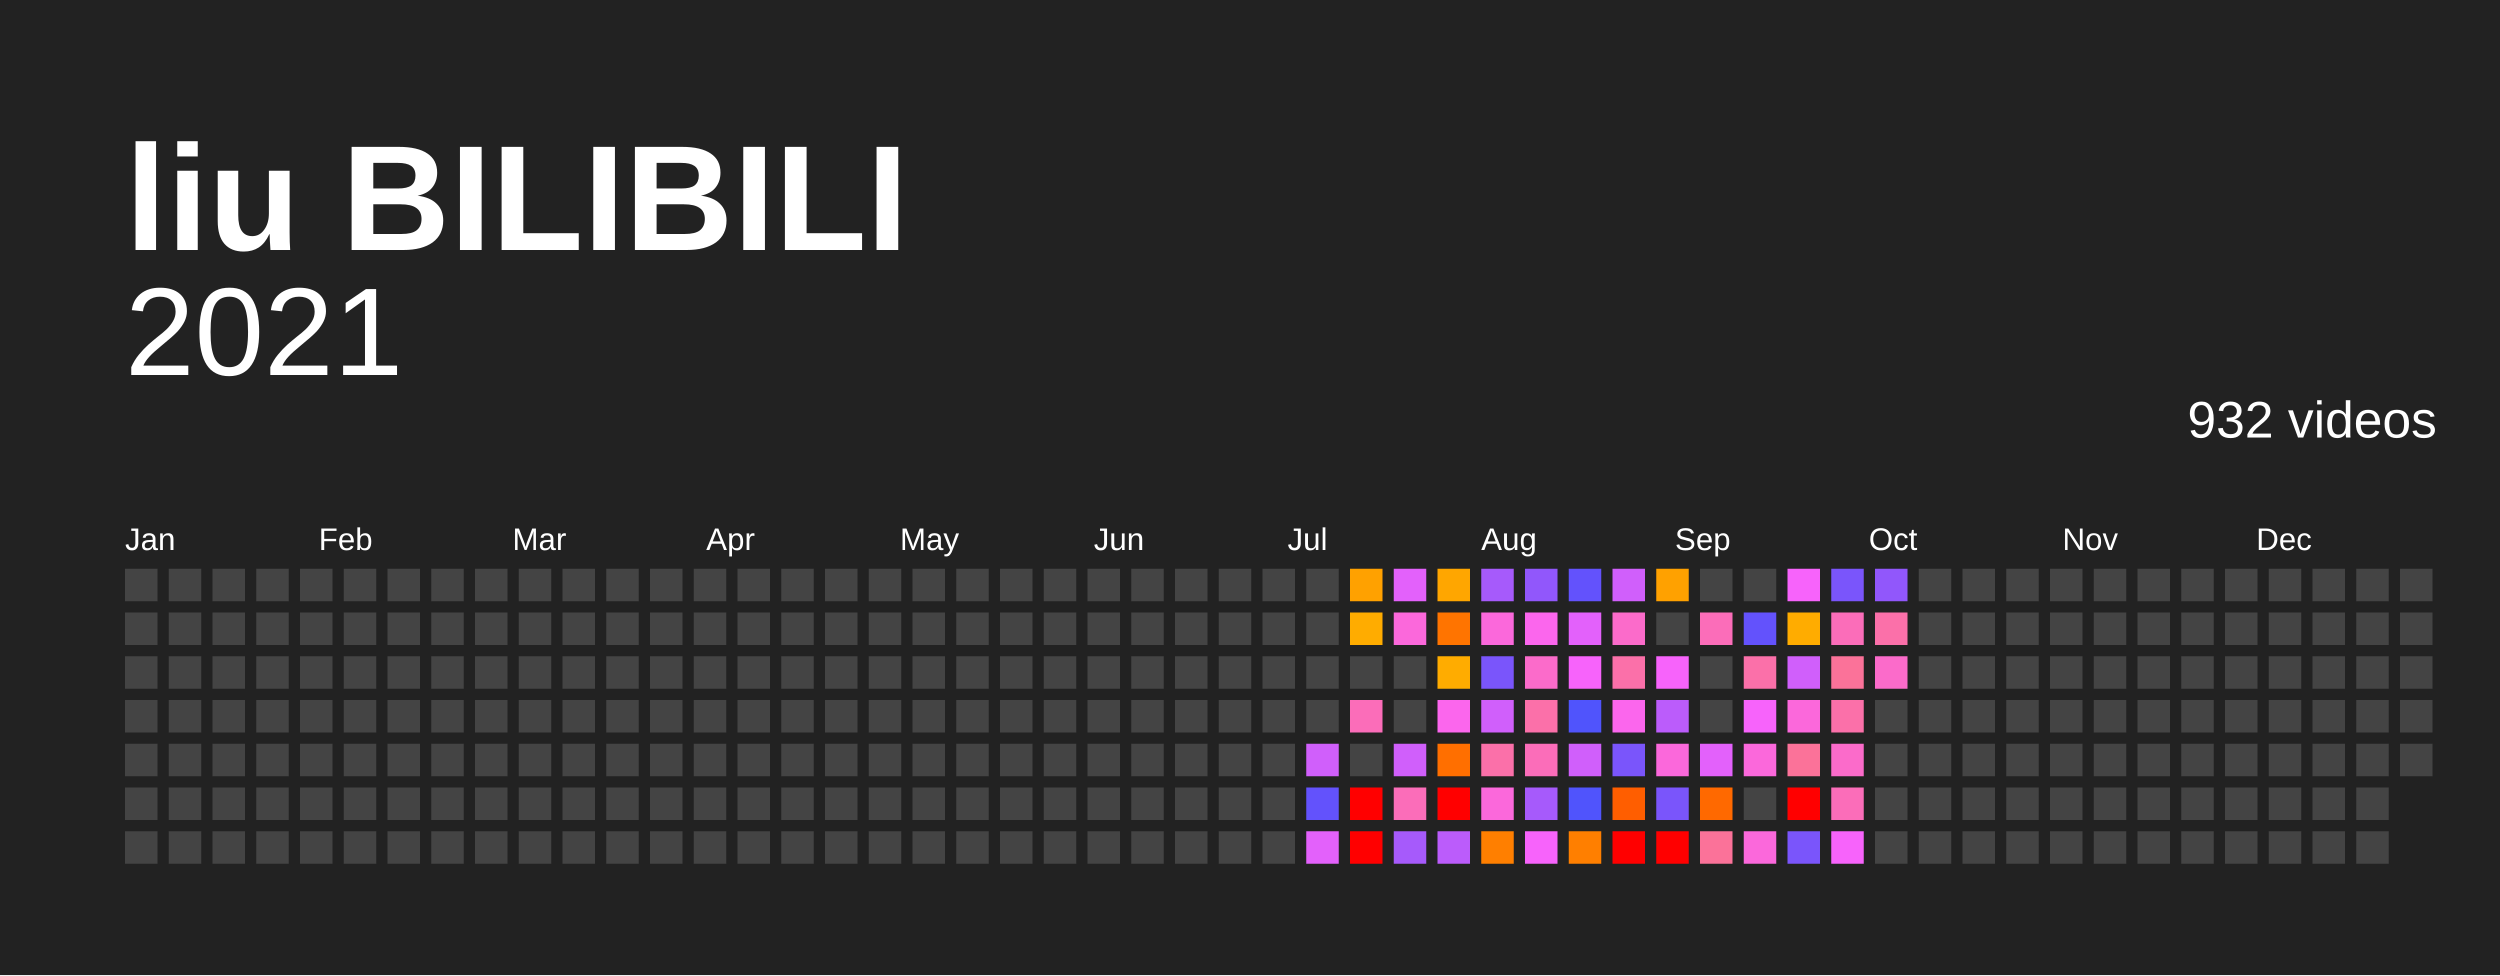
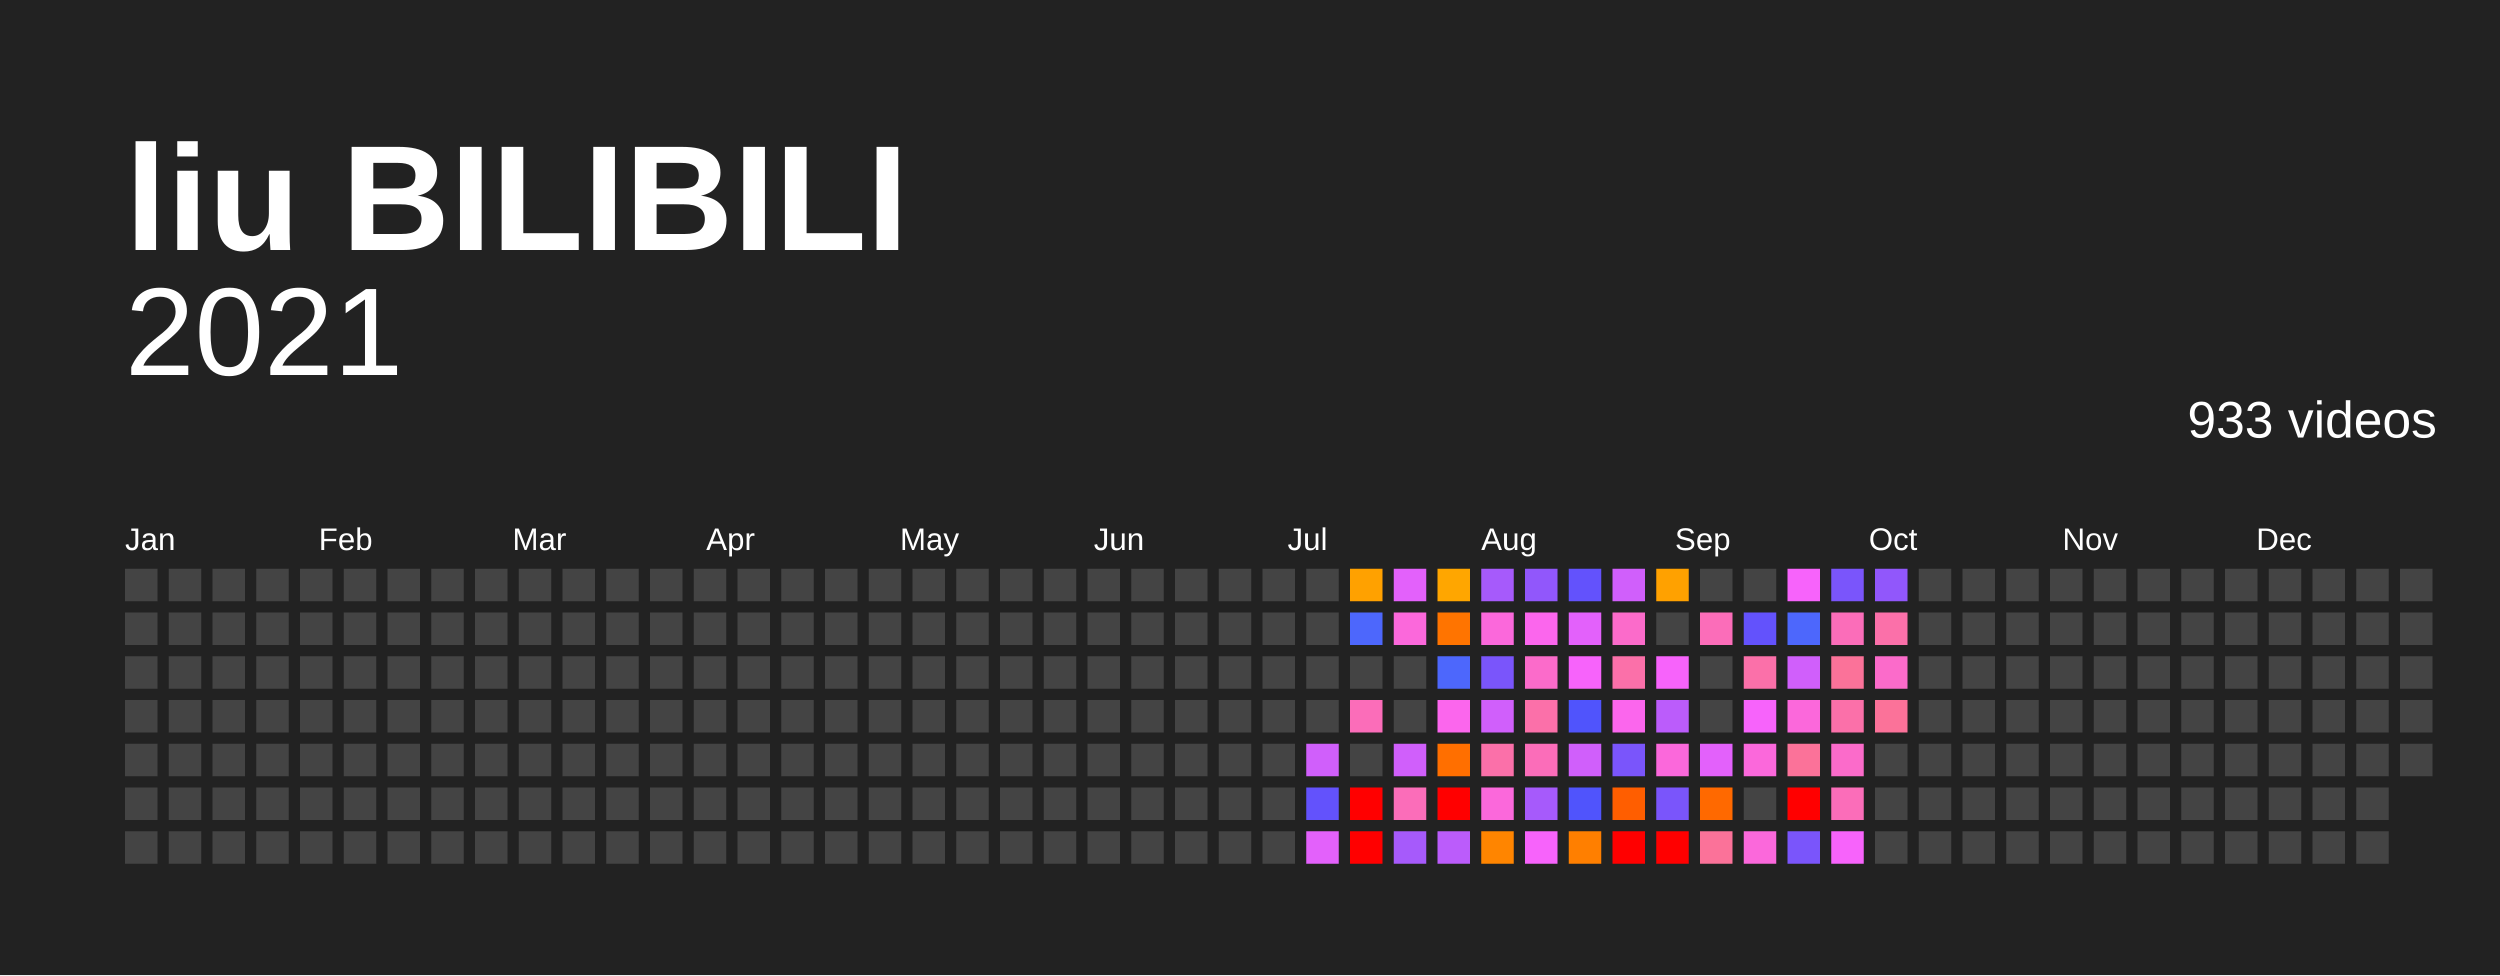
<svg xmlns="http://www.w3.org/2000/svg" baseProfile="full" height="78mm" version="1.1" viewBox="0,0,200,78" width="200mm">
  <defs />
  <rect fill="#222222" height="78" width="200" x="0" y="0" />
  <text fill="#FFFFFF" style="font-size:12px; font-family:Arial; font-weight:bold;" x="10" y="20">liu BILIBILI</text>
  <text alignment-baseline="hanging" fill="#FFFFFF" style="font-size:10.0px; font-family:Arial;" x="10" y="30">2021</text>
-   <text alignment-baseline="hanging" fill="#FFFFFF" style="font-size:4.125px; font-family:Arial;" x="175" y="35">932 videos</text>
+   <text alignment-baseline="hanging" fill="#FFFFFF" style="font-size:4.125px; font-family:Arial;" x="175" y="35">933 videos</text>
  <text fill="#FFFFFF" style="font-size:2.5px; font-family:Arial" x="10.0" y="44">Jan</text>
  <text fill="#FFFFFF" style="font-size:2.5px; font-family:Arial" x="25.5" y="44">Feb</text>
  <text fill="#FFFFFF" style="font-size:2.5px; font-family:Arial" x="41.0" y="44">Mar</text>
  <text fill="#FFFFFF" style="font-size:2.5px; font-family:Arial" x="56.5" y="44">Apr</text>
  <text fill="#FFFFFF" style="font-size:2.5px; font-family:Arial" x="72.0" y="44">May</text>
  <text fill="#FFFFFF" style="font-size:2.5px; font-family:Arial" x="87.5" y="44">Jun</text>
  <text fill="#FFFFFF" style="font-size:2.5px; font-family:Arial" x="103.0" y="44">Jul</text>
  <text fill="#FFFFFF" style="font-size:2.5px; font-family:Arial" x="118.5" y="44">Aug</text>
  <text fill="#FFFFFF" style="font-size:2.5px; font-family:Arial" x="134.0" y="44">Sep</text>
  <text fill="#FFFFFF" style="font-size:2.5px; font-family:Arial" x="149.5" y="44">Oct</text>
  <text fill="#FFFFFF" style="font-size:2.5px; font-family:Arial" x="165.0" y="44">Nov</text>
  <text fill="#FFFFFF" style="font-size:2.5px; font-family:Arial" x="180.5" y="44">Dec</text>
  <rect fill="#444444" height="2.6" width="2.6" x="10.0" y="45.5" />
  <rect fill="#444444" height="2.6" width="2.6" x="10.0" y="49.0" />
  <rect fill="#444444" height="2.6" width="2.6" x="10.0" y="52.5" />
  <rect fill="#444444" height="2.6" width="2.6" x="10.0" y="56.0" />
  <rect fill="#444444" height="2.6" width="2.6" x="10.0" y="59.5" />
  <rect fill="#444444" height="2.6" width="2.6" x="10.0" y="63.0" />
  <rect fill="#444444" height="2.6" width="2.6" x="10.0" y="66.5" />
  <rect fill="#444444" height="2.6" width="2.6" x="13.5" y="45.5" />
  <rect fill="#444444" height="2.6" width="2.6" x="13.5" y="49.0" />
  <rect fill="#444444" height="2.6" width="2.6" x="13.5" y="52.5" />
  <rect fill="#444444" height="2.6" width="2.6" x="13.5" y="56.0" />
  <rect fill="#444444" height="2.6" width="2.6" x="13.5" y="59.5" />
  <rect fill="#444444" height="2.6" width="2.6" x="13.5" y="63.0" />
  <rect fill="#444444" height="2.6" width="2.6" x="13.5" y="66.5" />
  <rect fill="#444444" height="2.6" width="2.6" x="17.0" y="45.5" />
  <rect fill="#444444" height="2.6" width="2.6" x="17.0" y="49.0" />
  <rect fill="#444444" height="2.6" width="2.6" x="17.0" y="52.5" />
  <rect fill="#444444" height="2.6" width="2.6" x="17.0" y="56.0" />
  <rect fill="#444444" height="2.6" width="2.6" x="17.0" y="59.5" />
  <rect fill="#444444" height="2.6" width="2.6" x="17.0" y="63.0" />
  <rect fill="#444444" height="2.6" width="2.6" x="17.0" y="66.5" />
  <rect fill="#444444" height="2.6" width="2.6" x="20.5" y="45.5" />
  <rect fill="#444444" height="2.6" width="2.6" x="20.5" y="49.0" />
  <rect fill="#444444" height="2.6" width="2.6" x="20.5" y="52.5" />
  <rect fill="#444444" height="2.6" width="2.6" x="20.5" y="56.0" />
  <rect fill="#444444" height="2.6" width="2.6" x="20.5" y="59.5" />
  <rect fill="#444444" height="2.6" width="2.6" x="20.5" y="63.0" />
  <rect fill="#444444" height="2.6" width="2.6" x="20.5" y="66.5" />
  <rect fill="#444444" height="2.6" width="2.6" x="24.0" y="45.5" />
  <rect fill="#444444" height="2.6" width="2.6" x="24.0" y="49.0" />
  <rect fill="#444444" height="2.6" width="2.6" x="24.0" y="52.5" />
  <rect fill="#444444" height="2.6" width="2.6" x="24.0" y="56.0" />
  <rect fill="#444444" height="2.6" width="2.6" x="24.0" y="59.5" />
  <rect fill="#444444" height="2.6" width="2.6" x="24.0" y="63.0" />
  <rect fill="#444444" height="2.6" width="2.6" x="24.0" y="66.5" />
  <rect fill="#444444" height="2.6" width="2.6" x="27.5" y="45.5" />
  <rect fill="#444444" height="2.6" width="2.6" x="27.5" y="49.0" />
  <rect fill="#444444" height="2.6" width="2.6" x="27.5" y="52.5" />
  <rect fill="#444444" height="2.6" width="2.6" x="27.5" y="56.0" />
  <rect fill="#444444" height="2.6" width="2.6" x="27.5" y="59.5" />
  <rect fill="#444444" height="2.6" width="2.6" x="27.5" y="63.0" />
  <rect fill="#444444" height="2.6" width="2.6" x="27.5" y="66.5" />
  <rect fill="#444444" height="2.6" width="2.6" x="31.0" y="45.5" />
  <rect fill="#444444" height="2.6" width="2.6" x="31.0" y="49.0" />
  <rect fill="#444444" height="2.6" width="2.6" x="31.0" y="52.5" />
  <rect fill="#444444" height="2.6" width="2.6" x="31.0" y="56.0" />
  <rect fill="#444444" height="2.6" width="2.6" x="31.0" y="59.5" />
  <rect fill="#444444" height="2.6" width="2.6" x="31.0" y="63.0" />
  <rect fill="#444444" height="2.6" width="2.6" x="31.0" y="66.5" />
  <rect fill="#444444" height="2.6" width="2.6" x="34.5" y="45.5" />
  <rect fill="#444444" height="2.6" width="2.6" x="34.5" y="49.0" />
  <rect fill="#444444" height="2.6" width="2.6" x="34.5" y="52.5" />
  <rect fill="#444444" height="2.6" width="2.6" x="34.5" y="56.0" />
  <rect fill="#444444" height="2.6" width="2.6" x="34.5" y="59.5" />
  <rect fill="#444444" height="2.6" width="2.6" x="34.5" y="63.0" />
  <rect fill="#444444" height="2.6" width="2.6" x="34.5" y="66.5" />
  <rect fill="#444444" height="2.6" width="2.6" x="38.0" y="45.5" />
  <rect fill="#444444" height="2.6" width="2.6" x="38.0" y="49.0" />
  <rect fill="#444444" height="2.6" width="2.6" x="38.0" y="52.5" />
  <rect fill="#444444" height="2.6" width="2.6" x="38.0" y="56.0" />
  <rect fill="#444444" height="2.6" width="2.6" x="38.0" y="59.5" />
  <rect fill="#444444" height="2.6" width="2.6" x="38.0" y="63.0" />
  <rect fill="#444444" height="2.6" width="2.6" x="38.0" y="66.5" />
  <rect fill="#444444" height="2.6" width="2.6" x="41.5" y="45.5" />
  <rect fill="#444444" height="2.6" width="2.6" x="41.5" y="49.0" />
  <rect fill="#444444" height="2.6" width="2.6" x="41.5" y="52.5" />
  <rect fill="#444444" height="2.6" width="2.6" x="41.5" y="56.0" />
  <rect fill="#444444" height="2.6" width="2.6" x="41.5" y="59.5" />
  <rect fill="#444444" height="2.6" width="2.6" x="41.5" y="63.0" />
  <rect fill="#444444" height="2.6" width="2.6" x="41.5" y="66.5" />
  <rect fill="#444444" height="2.6" width="2.6" x="45.0" y="45.5" />
  <rect fill="#444444" height="2.6" width="2.6" x="45.0" y="49.0" />
  <rect fill="#444444" height="2.6" width="2.6" x="45.0" y="52.5" />
  <rect fill="#444444" height="2.6" width="2.6" x="45.0" y="56.0" />
  <rect fill="#444444" height="2.6" width="2.6" x="45.0" y="59.5" />
  <rect fill="#444444" height="2.6" width="2.6" x="45.0" y="63.0" />
  <rect fill="#444444" height="2.6" width="2.6" x="45.0" y="66.5" />
  <rect fill="#444444" height="2.6" width="2.6" x="48.5" y="45.5" />
  <rect fill="#444444" height="2.6" width="2.6" x="48.5" y="49.0" />
  <rect fill="#444444" height="2.6" width="2.6" x="48.5" y="52.5" />
  <rect fill="#444444" height="2.6" width="2.6" x="48.5" y="56.0" />
  <rect fill="#444444" height="2.6" width="2.6" x="48.5" y="59.5" />
  <rect fill="#444444" height="2.6" width="2.6" x="48.5" y="63.0" />
  <rect fill="#444444" height="2.6" width="2.6" x="48.5" y="66.5" />
  <rect fill="#444444" height="2.6" width="2.6" x="52.0" y="45.5" />
  <rect fill="#444444" height="2.6" width="2.6" x="52.0" y="49.0" />
  <rect fill="#444444" height="2.6" width="2.6" x="52.0" y="52.5" />
  <rect fill="#444444" height="2.6" width="2.6" x="52.0" y="56.0" />
  <rect fill="#444444" height="2.6" width="2.6" x="52.0" y="59.5" />
  <rect fill="#444444" height="2.6" width="2.6" x="52.0" y="63.0" />
  <rect fill="#444444" height="2.6" width="2.6" x="52.0" y="66.5" />
  <rect fill="#444444" height="2.6" width="2.6" x="55.5" y="45.5" />
  <rect fill="#444444" height="2.6" width="2.6" x="55.5" y="49.0" />
  <rect fill="#444444" height="2.6" width="2.6" x="55.5" y="52.5" />
  <rect fill="#444444" height="2.6" width="2.6" x="55.5" y="56.0" />
  <rect fill="#444444" height="2.6" width="2.6" x="55.5" y="59.5" />
  <rect fill="#444444" height="2.6" width="2.6" x="55.5" y="63.0" />
  <rect fill="#444444" height="2.6" width="2.6" x="55.5" y="66.5" />
  <rect fill="#444444" height="2.6" width="2.6" x="59.0" y="45.5" />
  <rect fill="#444444" height="2.6" width="2.6" x="59.0" y="49.0" />
  <rect fill="#444444" height="2.6" width="2.6" x="59.0" y="52.5" />
  <rect fill="#444444" height="2.6" width="2.6" x="59.0" y="56.0" />
  <rect fill="#444444" height="2.6" width="2.6" x="59.0" y="59.5" />
  <rect fill="#444444" height="2.6" width="2.6" x="59.0" y="63.0" />
  <rect fill="#444444" height="2.6" width="2.6" x="59.0" y="66.5" />
  <rect fill="#444444" height="2.6" width="2.6" x="62.5" y="45.5" />
  <rect fill="#444444" height="2.6" width="2.6" x="62.5" y="49.0" />
  <rect fill="#444444" height="2.6" width="2.6" x="62.5" y="52.5" />
  <rect fill="#444444" height="2.6" width="2.6" x="62.5" y="56.0" />
  <rect fill="#444444" height="2.6" width="2.6" x="62.5" y="59.5" />
  <rect fill="#444444" height="2.6" width="2.6" x="62.5" y="63.0" />
  <rect fill="#444444" height="2.6" width="2.6" x="62.5" y="66.5" />
  <rect fill="#444444" height="2.6" width="2.6" x="66.0" y="45.5" />
  <rect fill="#444444" height="2.6" width="2.6" x="66.0" y="49.0" />
  <rect fill="#444444" height="2.6" width="2.6" x="66.0" y="52.5" />
  <rect fill="#444444" height="2.6" width="2.6" x="66.0" y="56.0" />
  <rect fill="#444444" height="2.6" width="2.6" x="66.0" y="59.5" />
  <rect fill="#444444" height="2.6" width="2.6" x="66.0" y="63.0" />
  <rect fill="#444444" height="2.6" width="2.6" x="66.0" y="66.5" />
  <rect fill="#444444" height="2.6" width="2.6" x="69.5" y="45.5" />
  <rect fill="#444444" height="2.6" width="2.6" x="69.5" y="49.0" />
  <rect fill="#444444" height="2.6" width="2.6" x="69.5" y="52.5" />
  <rect fill="#444444" height="2.6" width="2.6" x="69.5" y="56.0" />
  <rect fill="#444444" height="2.6" width="2.6" x="69.5" y="59.5" />
  <rect fill="#444444" height="2.6" width="2.6" x="69.5" y="63.0" />
  <rect fill="#444444" height="2.6" width="2.6" x="69.5" y="66.5" />
  <rect fill="#444444" height="2.6" width="2.6" x="73.0" y="45.5" />
  <rect fill="#444444" height="2.6" width="2.6" x="73.0" y="49.0" />
  <rect fill="#444444" height="2.6" width="2.6" x="73.0" y="52.5" />
  <rect fill="#444444" height="2.6" width="2.6" x="73.0" y="56.0" />
  <rect fill="#444444" height="2.6" width="2.6" x="73.0" y="59.5" />
  <rect fill="#444444" height="2.6" width="2.6" x="73.0" y="63.0" />
  <rect fill="#444444" height="2.6" width="2.6" x="73.0" y="66.5" />
  <rect fill="#444444" height="2.6" width="2.6" x="76.5" y="45.5" />
  <rect fill="#444444" height="2.6" width="2.6" x="76.5" y="49.0" />
  <rect fill="#444444" height="2.6" width="2.6" x="76.5" y="52.5" />
  <rect fill="#444444" height="2.6" width="2.6" x="76.5" y="56.0" />
  <rect fill="#444444" height="2.6" width="2.6" x="76.5" y="59.5" />
  <rect fill="#444444" height="2.6" width="2.6" x="76.5" y="63.0" />
  <rect fill="#444444" height="2.6" width="2.6" x="76.5" y="66.5" />
  <rect fill="#444444" height="2.6" width="2.6" x="80.0" y="45.5" />
  <rect fill="#444444" height="2.6" width="2.6" x="80.0" y="49.0" />
  <rect fill="#444444" height="2.6" width="2.6" x="80.0" y="52.5" />
  <rect fill="#444444" height="2.6" width="2.6" x="80.0" y="56.0" />
  <rect fill="#444444" height="2.6" width="2.6" x="80.0" y="59.5" />
  <rect fill="#444444" height="2.6" width="2.6" x="80.0" y="63.0" />
  <rect fill="#444444" height="2.6" width="2.6" x="80.0" y="66.5" />
  <rect fill="#444444" height="2.6" width="2.6" x="83.5" y="45.5" />
  <rect fill="#444444" height="2.6" width="2.6" x="83.5" y="49.0" />
  <rect fill="#444444" height="2.6" width="2.6" x="83.5" y="52.5" />
  <rect fill="#444444" height="2.6" width="2.6" x="83.5" y="56.0" />
  <rect fill="#444444" height="2.6" width="2.6" x="83.5" y="59.5" />
  <rect fill="#444444" height="2.6" width="2.6" x="83.5" y="63.0" />
  <rect fill="#444444" height="2.6" width="2.6" x="83.5" y="66.5" />
  <rect fill="#444444" height="2.6" width="2.6" x="87.0" y="45.5" />
  <rect fill="#444444" height="2.6" width="2.6" x="87.0" y="49.0" />
  <rect fill="#444444" height="2.6" width="2.6" x="87.0" y="52.5" />
  <rect fill="#444444" height="2.6" width="2.6" x="87.0" y="56.0" />
  <rect fill="#444444" height="2.6" width="2.6" x="87.0" y="59.5" />
  <rect fill="#444444" height="2.6" width="2.6" x="87.0" y="63.0" />
  <rect fill="#444444" height="2.6" width="2.6" x="87.0" y="66.5" />
  <rect fill="#444444" height="2.6" width="2.6" x="90.5" y="45.5" />
  <rect fill="#444444" height="2.6" width="2.6" x="90.5" y="49.0" />
  <rect fill="#444444" height="2.6" width="2.6" x="90.5" y="52.5" />
  <rect fill="#444444" height="2.6" width="2.6" x="90.5" y="56.0" />
  <rect fill="#444444" height="2.6" width="2.6" x="90.5" y="59.5" />
  <rect fill="#444444" height="2.6" width="2.6" x="90.5" y="63.0" />
  <rect fill="#444444" height="2.6" width="2.6" x="90.5" y="66.5" />
  <rect fill="#444444" height="2.6" width="2.6" x="94.0" y="45.5" />
  <rect fill="#444444" height="2.6" width="2.6" x="94.0" y="49.0" />
  <rect fill="#444444" height="2.6" width="2.6" x="94.0" y="52.5" />
  <rect fill="#444444" height="2.6" width="2.6" x="94.0" y="56.0" />
  <rect fill="#444444" height="2.6" width="2.6" x="94.0" y="59.5" />
  <rect fill="#444444" height="2.6" width="2.6" x="94.0" y="63.0" />
  <rect fill="#444444" height="2.6" width="2.6" x="94.0" y="66.5" />
  <rect fill="#444444" height="2.6" width="2.6" x="97.5" y="45.5" />
  <rect fill="#444444" height="2.6" width="2.6" x="97.5" y="49.0" />
  <rect fill="#444444" height="2.6" width="2.6" x="97.5" y="52.5" />
  <rect fill="#444444" height="2.6" width="2.6" x="97.5" y="56.0" />
  <rect fill="#444444" height="2.6" width="2.6" x="97.5" y="59.5" />
  <rect fill="#444444" height="2.6" width="2.6" x="97.5" y="63.0" />
  <rect fill="#444444" height="2.6" width="2.6" x="97.5" y="66.5" />
  <rect fill="#444444" height="2.6" width="2.6" x="101.0" y="45.5" />
  <rect fill="#444444" height="2.6" width="2.6" x="101.0" y="49.0" />
  <rect fill="#444444" height="2.6" width="2.6" x="101.0" y="52.5" />
  <rect fill="#444444" height="2.6" width="2.6" x="101.0" y="56.0" />
  <rect fill="#444444" height="2.6" width="2.6" x="101.0" y="59.5" />
  <rect fill="#444444" height="2.6" width="2.6" x="101.0" y="63.0" />
  <rect fill="#444444" height="2.6" width="2.6" x="101.0" y="66.5" />
  <rect fill="#444444" height="2.6" width="2.6" x="104.5" y="45.5" />
  <rect fill="#444444" height="2.6" width="2.6" x="104.5" y="49.0" />
  <rect fill="#444444" height="2.6" width="2.6" x="104.5" y="52.5" />
  <rect fill="#444444" height="2.6" width="2.6" x="104.5" y="56.0" />
  <rect fill="#d05ffb" height="2.6" width="2.6" x="104.5" y="59.5" />
  <rect fill="#6352fc" height="2.6" width="2.6" x="104.5" y="63.0" />
  <rect fill="#e361fb" height="2.6" width="2.6" x="104.5" y="66.5" />
  <rect fill="#ffa100" height="2.6" width="2.6" x="108.0" y="45.5" />
-   <rect fill="#ffac00" height="2.6" width="2.6" x="108.0" y="49.0" />
+   <rect fill="#4d67fc" height="2.6" width="2.6" x="108.0" y="49.0" />
  <rect fill="#444444" height="2.6" width="2.6" x="108.0" y="52.5" />
  <rect fill="#fb6db9" height="2.6" width="2.6" x="108.0" y="56.0" />
  <rect fill="#444444" height="2.6" width="2.6" x="108.0" y="59.5" />
  <rect fill="red" height="2.6" width="2.6" x="108.0" y="63.0" />
  <rect fill="red" height="2.6" width="2.6" x="108.0" y="66.5" />
  <rect fill="#e361fb" height="2.6" width="2.6" x="111.5" y="45.5" />
  <rect fill="#fb68db" height="2.6" width="2.6" x="111.5" y="49.0" />
  <rect fill="#444444" height="2.6" width="2.6" x="111.5" y="52.5" />
  <rect fill="#444444" height="2.6" width="2.6" x="111.5" y="56.0" />
  <rect fill="#d05ffb" height="2.6" width="2.6" x="111.5" y="59.5" />
  <rect fill="#fb6db9" height="2.6" width="2.6" x="111.5" y="63.0" />
  <rect fill="#a65afb" height="2.6" width="2.6" x="111.5" y="66.5" />
  <rect fill="#ffa600" height="2.6" width="2.6" x="115.0" y="45.5" />
  <rect fill="#ff7400" height="2.6" width="2.6" x="115.0" y="49.0" />
-   <rect fill="#ffac00" height="2.6" width="2.6" x="115.0" y="52.5" />
+   <rect fill="#4d67fc" height="2.6" width="2.6" x="115.0" y="52.5" />
  <rect fill="#fb66ed" height="2.6" width="2.6" x="115.0" y="56.0" />
  <rect fill="#ff6f00" height="2.6" width="2.6" x="115.0" y="59.5" />
  <rect fill="red" height="2.6" width="2.6" x="115.0" y="63.0" />
  <rect fill="#bb5cfb" height="2.6" width="2.6" x="115.0" y="66.5" />
  <rect fill="#a65afb" height="2.6" width="2.6" x="118.5" y="45.5" />
  <rect fill="#fb68db" height="2.6" width="2.6" x="118.5" y="49.0" />
  <rect fill="#7a55fb" height="2.6" width="2.6" x="118.5" y="52.5" />
  <rect fill="#d05ffb" height="2.6" width="2.6" x="118.5" y="56.0" />
  <rect fill="#fb70a9" height="2.6" width="2.6" x="118.5" y="59.5" />
  <rect fill="#fb68db" height="2.6" width="2.6" x="118.5" y="63.0" />
-   <rect fill="#ff7f00" height="2.6" width="2.6" x="118.5" y="66.5" />
+   <rect fill="#ff8500" height="2.6" width="2.6" x="118.5" y="66.5" />
  <rect fill="#9157fb" height="2.6" width="2.6" x="122.0" y="45.5" />
  <rect fill="#fb66ed" height="2.6" width="2.6" x="122.0" y="49.0" />
  <rect fill="#fb6bca" height="2.6" width="2.6" x="122.0" y="52.5" />
  <rect fill="#fb70a9" height="2.6" width="2.6" x="122.0" y="56.0" />
  <rect fill="#fb6db9" height="2.6" width="2.6" x="122.0" y="59.5" />
  <rect fill="#a65afb" height="2.6" width="2.6" x="122.0" y="63.0" />
  <rect fill="#f763fb" height="2.6" width="2.6" x="122.0" y="66.5" />
  <rect fill="#6352fc" height="2.6" width="2.6" x="125.5" y="45.5" />
  <rect fill="#e361fb" height="2.6" width="2.6" x="125.5" y="49.0" />
  <rect fill="#f763fb" height="2.6" width="2.6" x="125.5" y="52.5" />
  <rect fill="#5054fc" height="2.6" width="2.6" x="125.5" y="56.0" />
  <rect fill="#d05ffb" height="2.6" width="2.6" x="125.5" y="59.5" />
  <rect fill="#5054fc" height="2.6" width="2.6" x="125.5" y="63.0" />
  <rect fill="#ff7f00" height="2.6" width="2.6" x="125.5" y="66.5" />
  <rect fill="#d05ffb" height="2.6" width="2.6" x="129.0" y="45.5" />
  <rect fill="#fb6bca" height="2.6" width="2.6" x="129.0" y="49.0" />
  <rect fill="#fb70a9" height="2.6" width="2.6" x="129.0" y="52.5" />
  <rect fill="#fb66ed" height="2.6" width="2.6" x="129.0" y="56.0" />
  <rect fill="#7a55fb" height="2.6" width="2.6" x="129.0" y="59.5" />
  <rect fill="#ff5e00" height="2.6" width="2.6" x="129.0" y="63.0" />
  <rect fill="red" height="2.6" width="2.6" x="129.0" y="66.5" />
  <rect fill="#ffa100" height="2.6" width="2.6" x="132.5" y="45.5" />
  <rect fill="#444444" height="2.6" width="2.6" x="132.5" y="49.0" />
  <rect fill="#f763fb" height="2.6" width="2.6" x="132.5" y="52.5" />
  <rect fill="#bb5cfb" height="2.6" width="2.6" x="132.5" y="56.0" />
  <rect fill="#fb68db" height="2.6" width="2.6" x="132.5" y="59.5" />
  <rect fill="#7a55fb" height="2.6" width="2.6" x="132.5" y="63.0" />
  <rect fill="red" height="2.6" width="2.6" x="132.5" y="66.5" />
  <rect fill="#444444" height="2.6" width="2.6" x="136.0" y="45.5" />
  <rect fill="#fb6db9" height="2.6" width="2.6" x="136.0" y="49.0" />
  <rect fill="#444444" height="2.6" width="2.6" x="136.0" y="52.5" />
  <rect fill="#444444" height="2.6" width="2.6" x="136.0" y="56.0" />
  <rect fill="#e361fb" height="2.6" width="2.6" x="136.0" y="59.5" />
  <rect fill="#ff6900" height="2.6" width="2.6" x="136.0" y="63.0" />
  <rect fill="#fb7299" height="2.6" width="2.6" x="136.0" y="66.5" />
  <rect fill="#444444" height="2.6" width="2.6" x="139.5" y="45.5" />
  <rect fill="#6352fc" height="2.6" width="2.6" x="139.5" y="49.0" />
  <rect fill="#fb70a9" height="2.6" width="2.6" x="139.5" y="52.5" />
  <rect fill="#f763fb" height="2.6" width="2.6" x="139.5" y="56.0" />
  <rect fill="#fb68db" height="2.6" width="2.6" x="139.5" y="59.5" />
  <rect fill="#444444" height="2.6" width="2.6" x="139.5" y="63.0" />
  <rect fill="#fb68db" height="2.6" width="2.6" x="139.5" y="66.5" />
  <rect fill="#f763fb" height="2.6" width="2.6" x="143.0" y="45.5" />
-   <rect fill="#ffac00" height="2.6" width="2.6" x="143.0" y="49.0" />
+   <rect fill="#4d67fc" height="2.6" width="2.6" x="143.0" y="49.0" />
  <rect fill="#d05ffb" height="2.6" width="2.6" x="143.0" y="52.5" />
  <rect fill="#fb68db" height="2.6" width="2.6" x="143.0" y="56.0" />
  <rect fill="#fb7299" height="2.6" width="2.6" x="143.0" y="59.5" />
  <rect fill="red" height="2.6" width="2.6" x="143.0" y="63.0" />
  <rect fill="#7a55fb" height="2.6" width="2.6" x="143.0" y="66.5" />
  <rect fill="#7a55fb" height="2.6" width="2.6" x="146.5" y="45.5" />
  <rect fill="#fb6db9" height="2.6" width="2.6" x="146.5" y="49.0" />
  <rect fill="#fb7299" height="2.6" width="2.6" x="146.5" y="52.5" />
  <rect fill="#fb70a9" height="2.6" width="2.6" x="146.5" y="56.0" />
  <rect fill="#fb6bca" height="2.6" width="2.6" x="146.5" y="59.5" />
  <rect fill="#fb6db9" height="2.6" width="2.6" x="146.5" y="63.0" />
  <rect fill="#f763fb" height="2.6" width="2.6" x="146.5" y="66.5" />
  <rect fill="#9157fb" height="2.6" width="2.6" x="150.0" y="45.5" />
  <rect fill="#fb70a9" height="2.6" width="2.6" x="150.0" y="49.0" />
  <rect fill="#fb6bca" height="2.6" width="2.6" x="150.0" y="52.5" />
-   <rect fill="#444444" height="2.6" width="2.6" x="150.0" y="56.0" />
+   <rect fill="#fb7299" height="2.6" width="2.6" x="150.0" y="56.0" />
  <rect fill="#444444" height="2.6" width="2.6" x="150.0" y="59.5" />
  <rect fill="#444444" height="2.6" width="2.6" x="150.0" y="63.0" />
  <rect fill="#444444" height="2.6" width="2.6" x="150.0" y="66.5" />
  <rect fill="#444444" height="2.6" width="2.6" x="153.5" y="45.5" />
  <rect fill="#444444" height="2.6" width="2.6" x="153.5" y="49.0" />
  <rect fill="#444444" height="2.6" width="2.6" x="153.5" y="52.5" />
  <rect fill="#444444" height="2.6" width="2.6" x="153.5" y="56.0" />
  <rect fill="#444444" height="2.6" width="2.6" x="153.5" y="59.5" />
  <rect fill="#444444" height="2.6" width="2.6" x="153.5" y="63.0" />
  <rect fill="#444444" height="2.6" width="2.6" x="153.5" y="66.5" />
  <rect fill="#444444" height="2.6" width="2.6" x="157.0" y="45.5" />
  <rect fill="#444444" height="2.6" width="2.6" x="157.0" y="49.0" />
  <rect fill="#444444" height="2.6" width="2.6" x="157.0" y="52.5" />
  <rect fill="#444444" height="2.6" width="2.6" x="157.0" y="56.0" />
  <rect fill="#444444" height="2.6" width="2.6" x="157.0" y="59.5" />
  <rect fill="#444444" height="2.6" width="2.6" x="157.0" y="63.0" />
  <rect fill="#444444" height="2.6" width="2.6" x="157.0" y="66.5" />
  <rect fill="#444444" height="2.6" width="2.6" x="160.5" y="45.5" />
  <rect fill="#444444" height="2.6" width="2.6" x="160.5" y="49.0" />
  <rect fill="#444444" height="2.6" width="2.6" x="160.5" y="52.5" />
  <rect fill="#444444" height="2.6" width="2.6" x="160.5" y="56.0" />
  <rect fill="#444444" height="2.6" width="2.6" x="160.5" y="59.5" />
  <rect fill="#444444" height="2.6" width="2.6" x="160.5" y="63.0" />
  <rect fill="#444444" height="2.6" width="2.6" x="160.5" y="66.5" />
  <rect fill="#444444" height="2.6" width="2.6" x="164.0" y="45.5" />
  <rect fill="#444444" height="2.6" width="2.6" x="164.0" y="49.0" />
  <rect fill="#444444" height="2.6" width="2.6" x="164.0" y="52.5" />
  <rect fill="#444444" height="2.6" width="2.6" x="164.0" y="56.0" />
  <rect fill="#444444" height="2.6" width="2.6" x="164.0" y="59.5" />
  <rect fill="#444444" height="2.6" width="2.6" x="164.0" y="63.0" />
  <rect fill="#444444" height="2.6" width="2.6" x="164.0" y="66.5" />
  <rect fill="#444444" height="2.6" width="2.6" x="167.5" y="45.5" />
  <rect fill="#444444" height="2.6" width="2.6" x="167.5" y="49.0" />
  <rect fill="#444444" height="2.6" width="2.6" x="167.5" y="52.5" />
  <rect fill="#444444" height="2.6" width="2.6" x="167.5" y="56.0" />
  <rect fill="#444444" height="2.6" width="2.6" x="167.5" y="59.5" />
  <rect fill="#444444" height="2.6" width="2.6" x="167.5" y="63.0" />
  <rect fill="#444444" height="2.6" width="2.6" x="167.5" y="66.5" />
  <rect fill="#444444" height="2.6" width="2.6" x="171.0" y="45.5" />
  <rect fill="#444444" height="2.6" width="2.6" x="171.0" y="49.0" />
  <rect fill="#444444" height="2.6" width="2.6" x="171.0" y="52.5" />
  <rect fill="#444444" height="2.6" width="2.6" x="171.0" y="56.0" />
  <rect fill="#444444" height="2.6" width="2.6" x="171.0" y="59.5" />
  <rect fill="#444444" height="2.6" width="2.6" x="171.0" y="63.0" />
  <rect fill="#444444" height="2.6" width="2.6" x="171.0" y="66.5" />
  <rect fill="#444444" height="2.6" width="2.6" x="174.5" y="45.5" />
  <rect fill="#444444" height="2.6" width="2.6" x="174.5" y="49.0" />
  <rect fill="#444444" height="2.6" width="2.6" x="174.5" y="52.5" />
  <rect fill="#444444" height="2.6" width="2.6" x="174.5" y="56.0" />
  <rect fill="#444444" height="2.6" width="2.6" x="174.5" y="59.5" />
  <rect fill="#444444" height="2.6" width="2.6" x="174.5" y="63.0" />
  <rect fill="#444444" height="2.6" width="2.6" x="174.5" y="66.5" />
  <rect fill="#444444" height="2.6" width="2.6" x="178.0" y="45.5" />
  <rect fill="#444444" height="2.6" width="2.6" x="178.0" y="49.0" />
  <rect fill="#444444" height="2.6" width="2.6" x="178.0" y="52.5" />
  <rect fill="#444444" height="2.6" width="2.6" x="178.0" y="56.0" />
  <rect fill="#444444" height="2.6" width="2.6" x="178.0" y="59.5" />
  <rect fill="#444444" height="2.6" width="2.6" x="178.0" y="63.0" />
  <rect fill="#444444" height="2.6" width="2.6" x="178.0" y="66.5" />
  <rect fill="#444444" height="2.6" width="2.6" x="181.5" y="45.5" />
  <rect fill="#444444" height="2.6" width="2.6" x="181.5" y="49.0" />
  <rect fill="#444444" height="2.6" width="2.6" x="181.5" y="52.5" />
  <rect fill="#444444" height="2.6" width="2.6" x="181.5" y="56.0" />
  <rect fill="#444444" height="2.6" width="2.6" x="181.5" y="59.5" />
  <rect fill="#444444" height="2.6" width="2.6" x="181.5" y="63.0" />
  <rect fill="#444444" height="2.6" width="2.6" x="181.5" y="66.5" />
  <rect fill="#444444" height="2.6" width="2.6" x="185.0" y="45.5" />
  <rect fill="#444444" height="2.6" width="2.6" x="185.0" y="49.0" />
  <rect fill="#444444" height="2.6" width="2.6" x="185.0" y="52.5" />
  <rect fill="#444444" height="2.6" width="2.6" x="185.0" y="56.0" />
  <rect fill="#444444" height="2.6" width="2.6" x="185.0" y="59.5" />
  <rect fill="#444444" height="2.6" width="2.6" x="185.0" y="63.0" />
  <rect fill="#444444" height="2.6" width="2.6" x="185.0" y="66.5" />
  <rect fill="#444444" height="2.6" width="2.6" x="188.5" y="45.5" />
  <rect fill="#444444" height="2.6" width="2.6" x="188.5" y="49.0" />
  <rect fill="#444444" height="2.6" width="2.6" x="188.5" y="52.5" />
  <rect fill="#444444" height="2.6" width="2.6" x="188.5" y="56.0" />
  <rect fill="#444444" height="2.6" width="2.6" x="188.5" y="59.5" />
  <rect fill="#444444" height="2.6" width="2.6" x="188.5" y="63.0" />
  <rect fill="#444444" height="2.6" width="2.6" x="188.5" y="66.5" />
  <rect fill="#444444" height="2.6" width="2.6" x="192.0" y="45.5" />
  <rect fill="#444444" height="2.6" width="2.6" x="192.0" y="49.0" />
  <rect fill="#444444" height="2.6" width="2.6" x="192.0" y="52.5" />
  <rect fill="#444444" height="2.6" width="2.6" x="192.0" y="56.0" />
  <rect fill="#444444" height="2.6" width="2.6" x="192.0" y="59.5" />
</svg>
